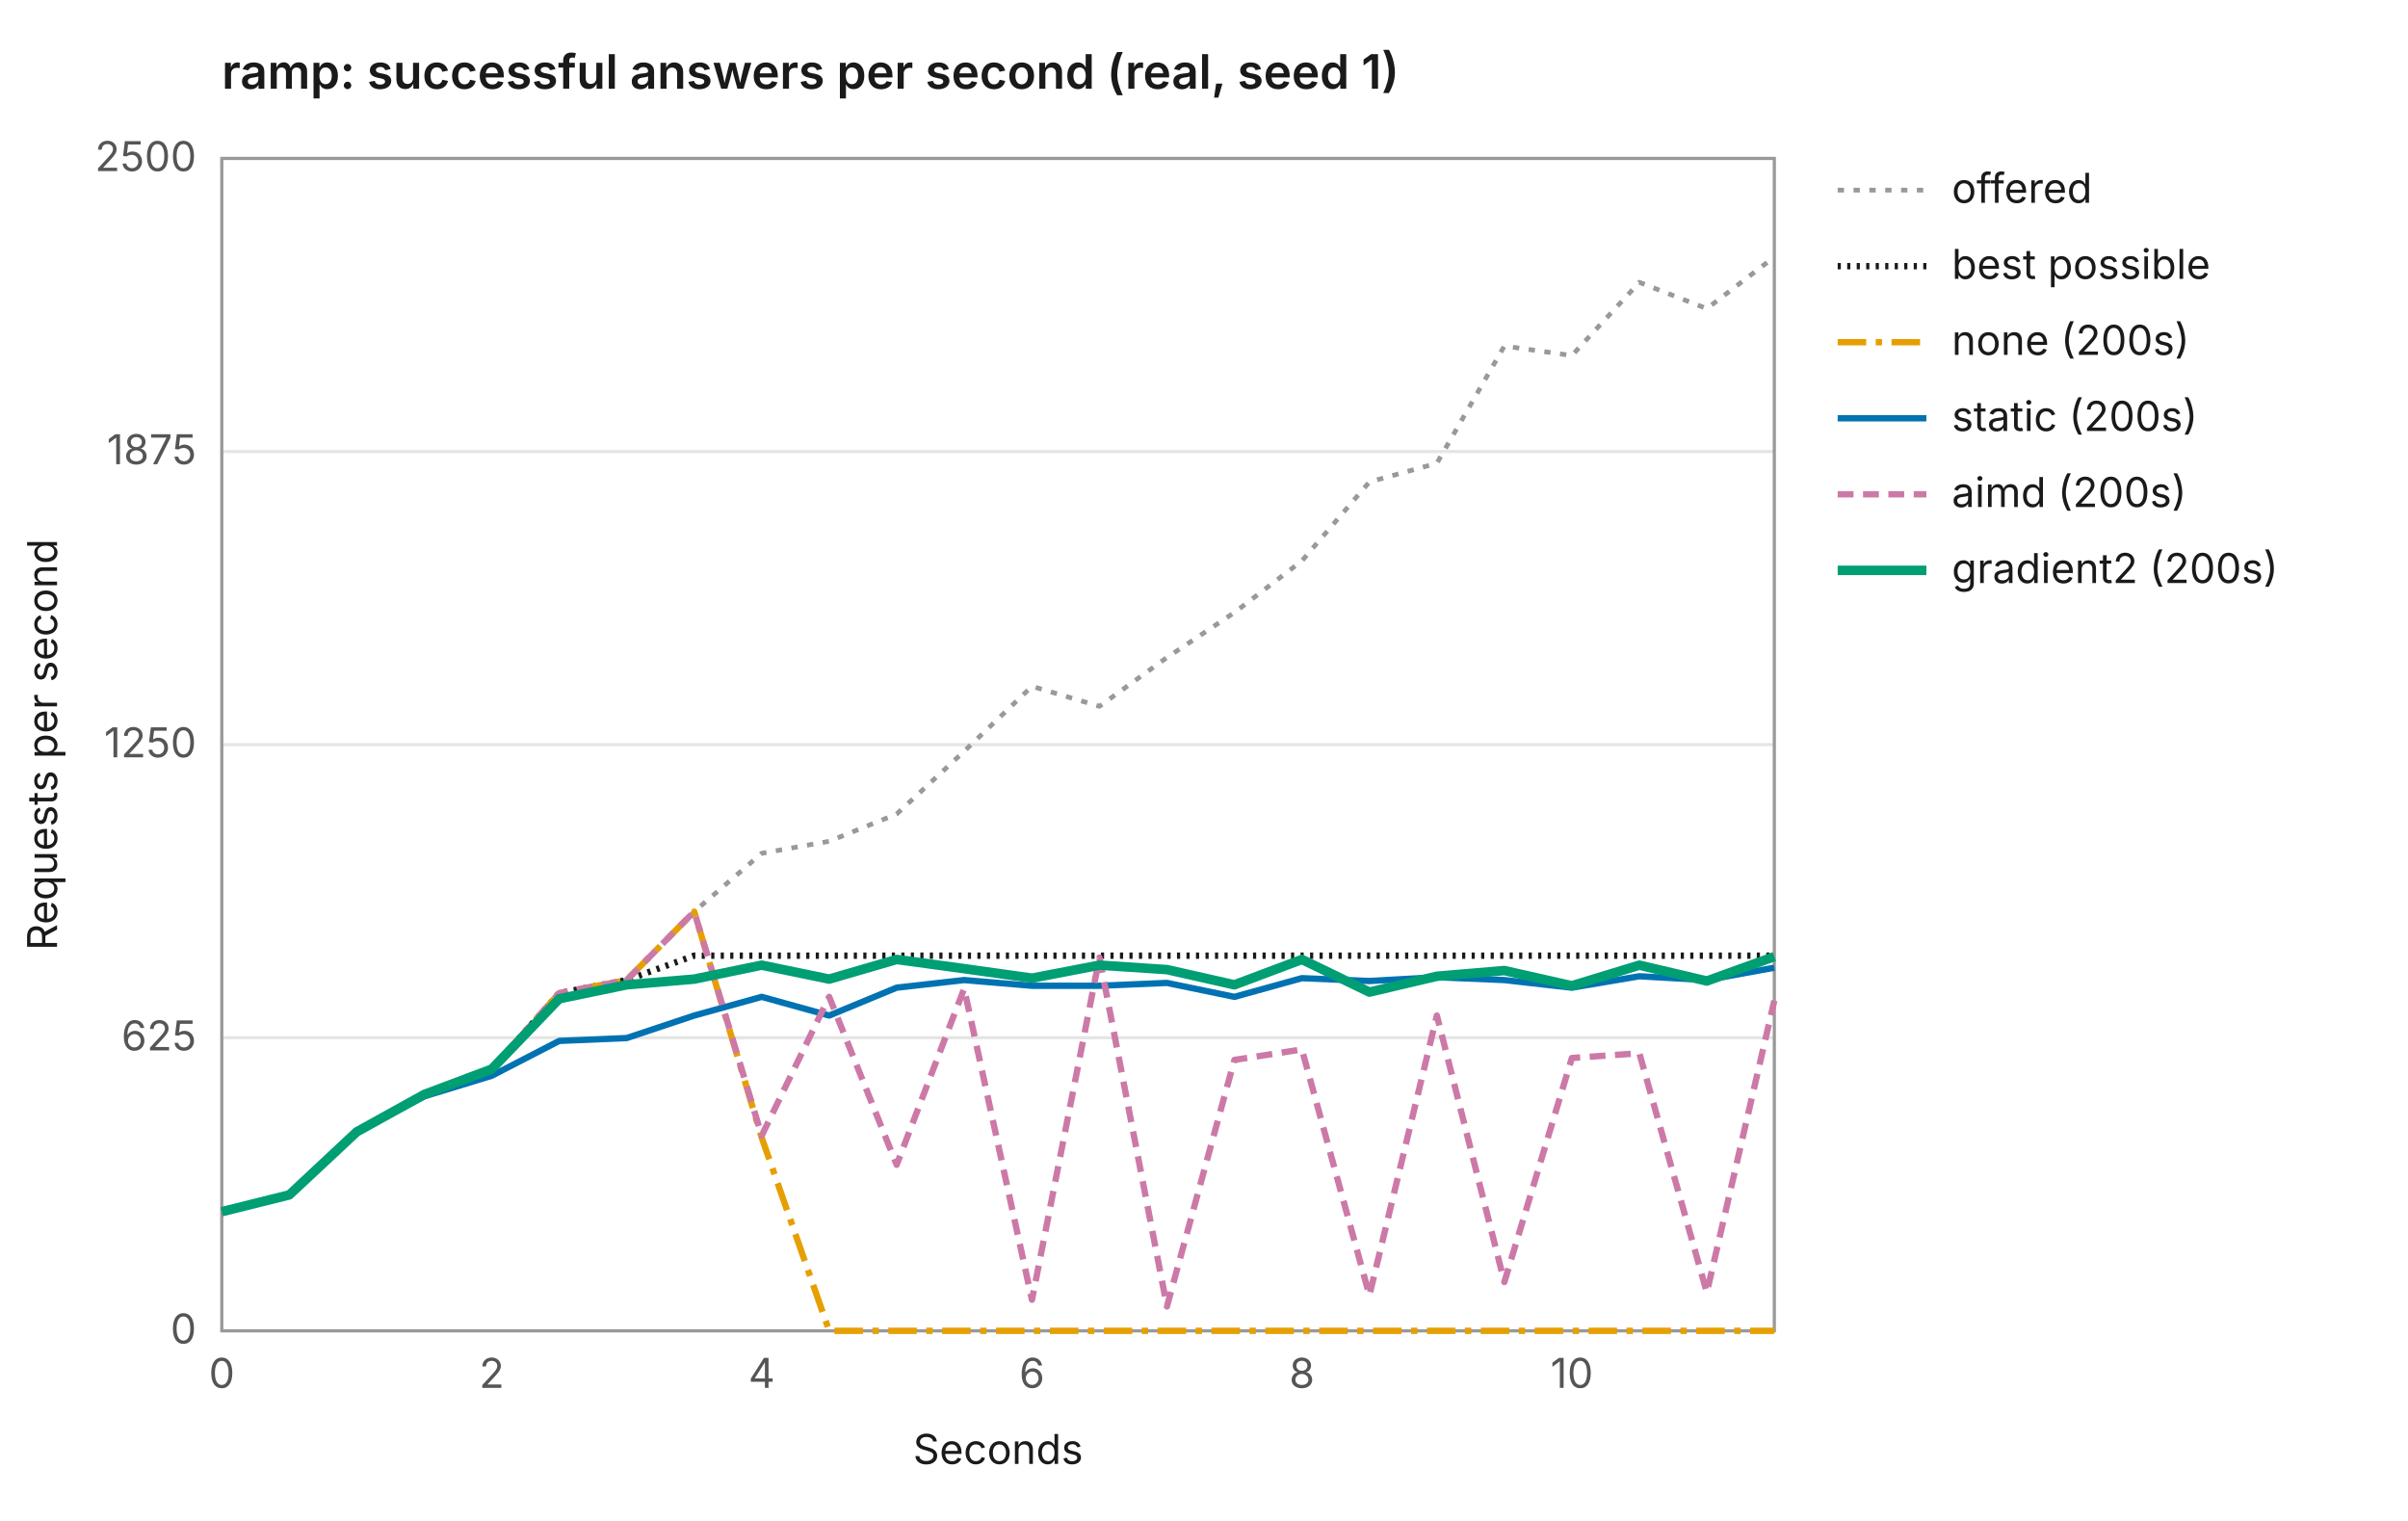
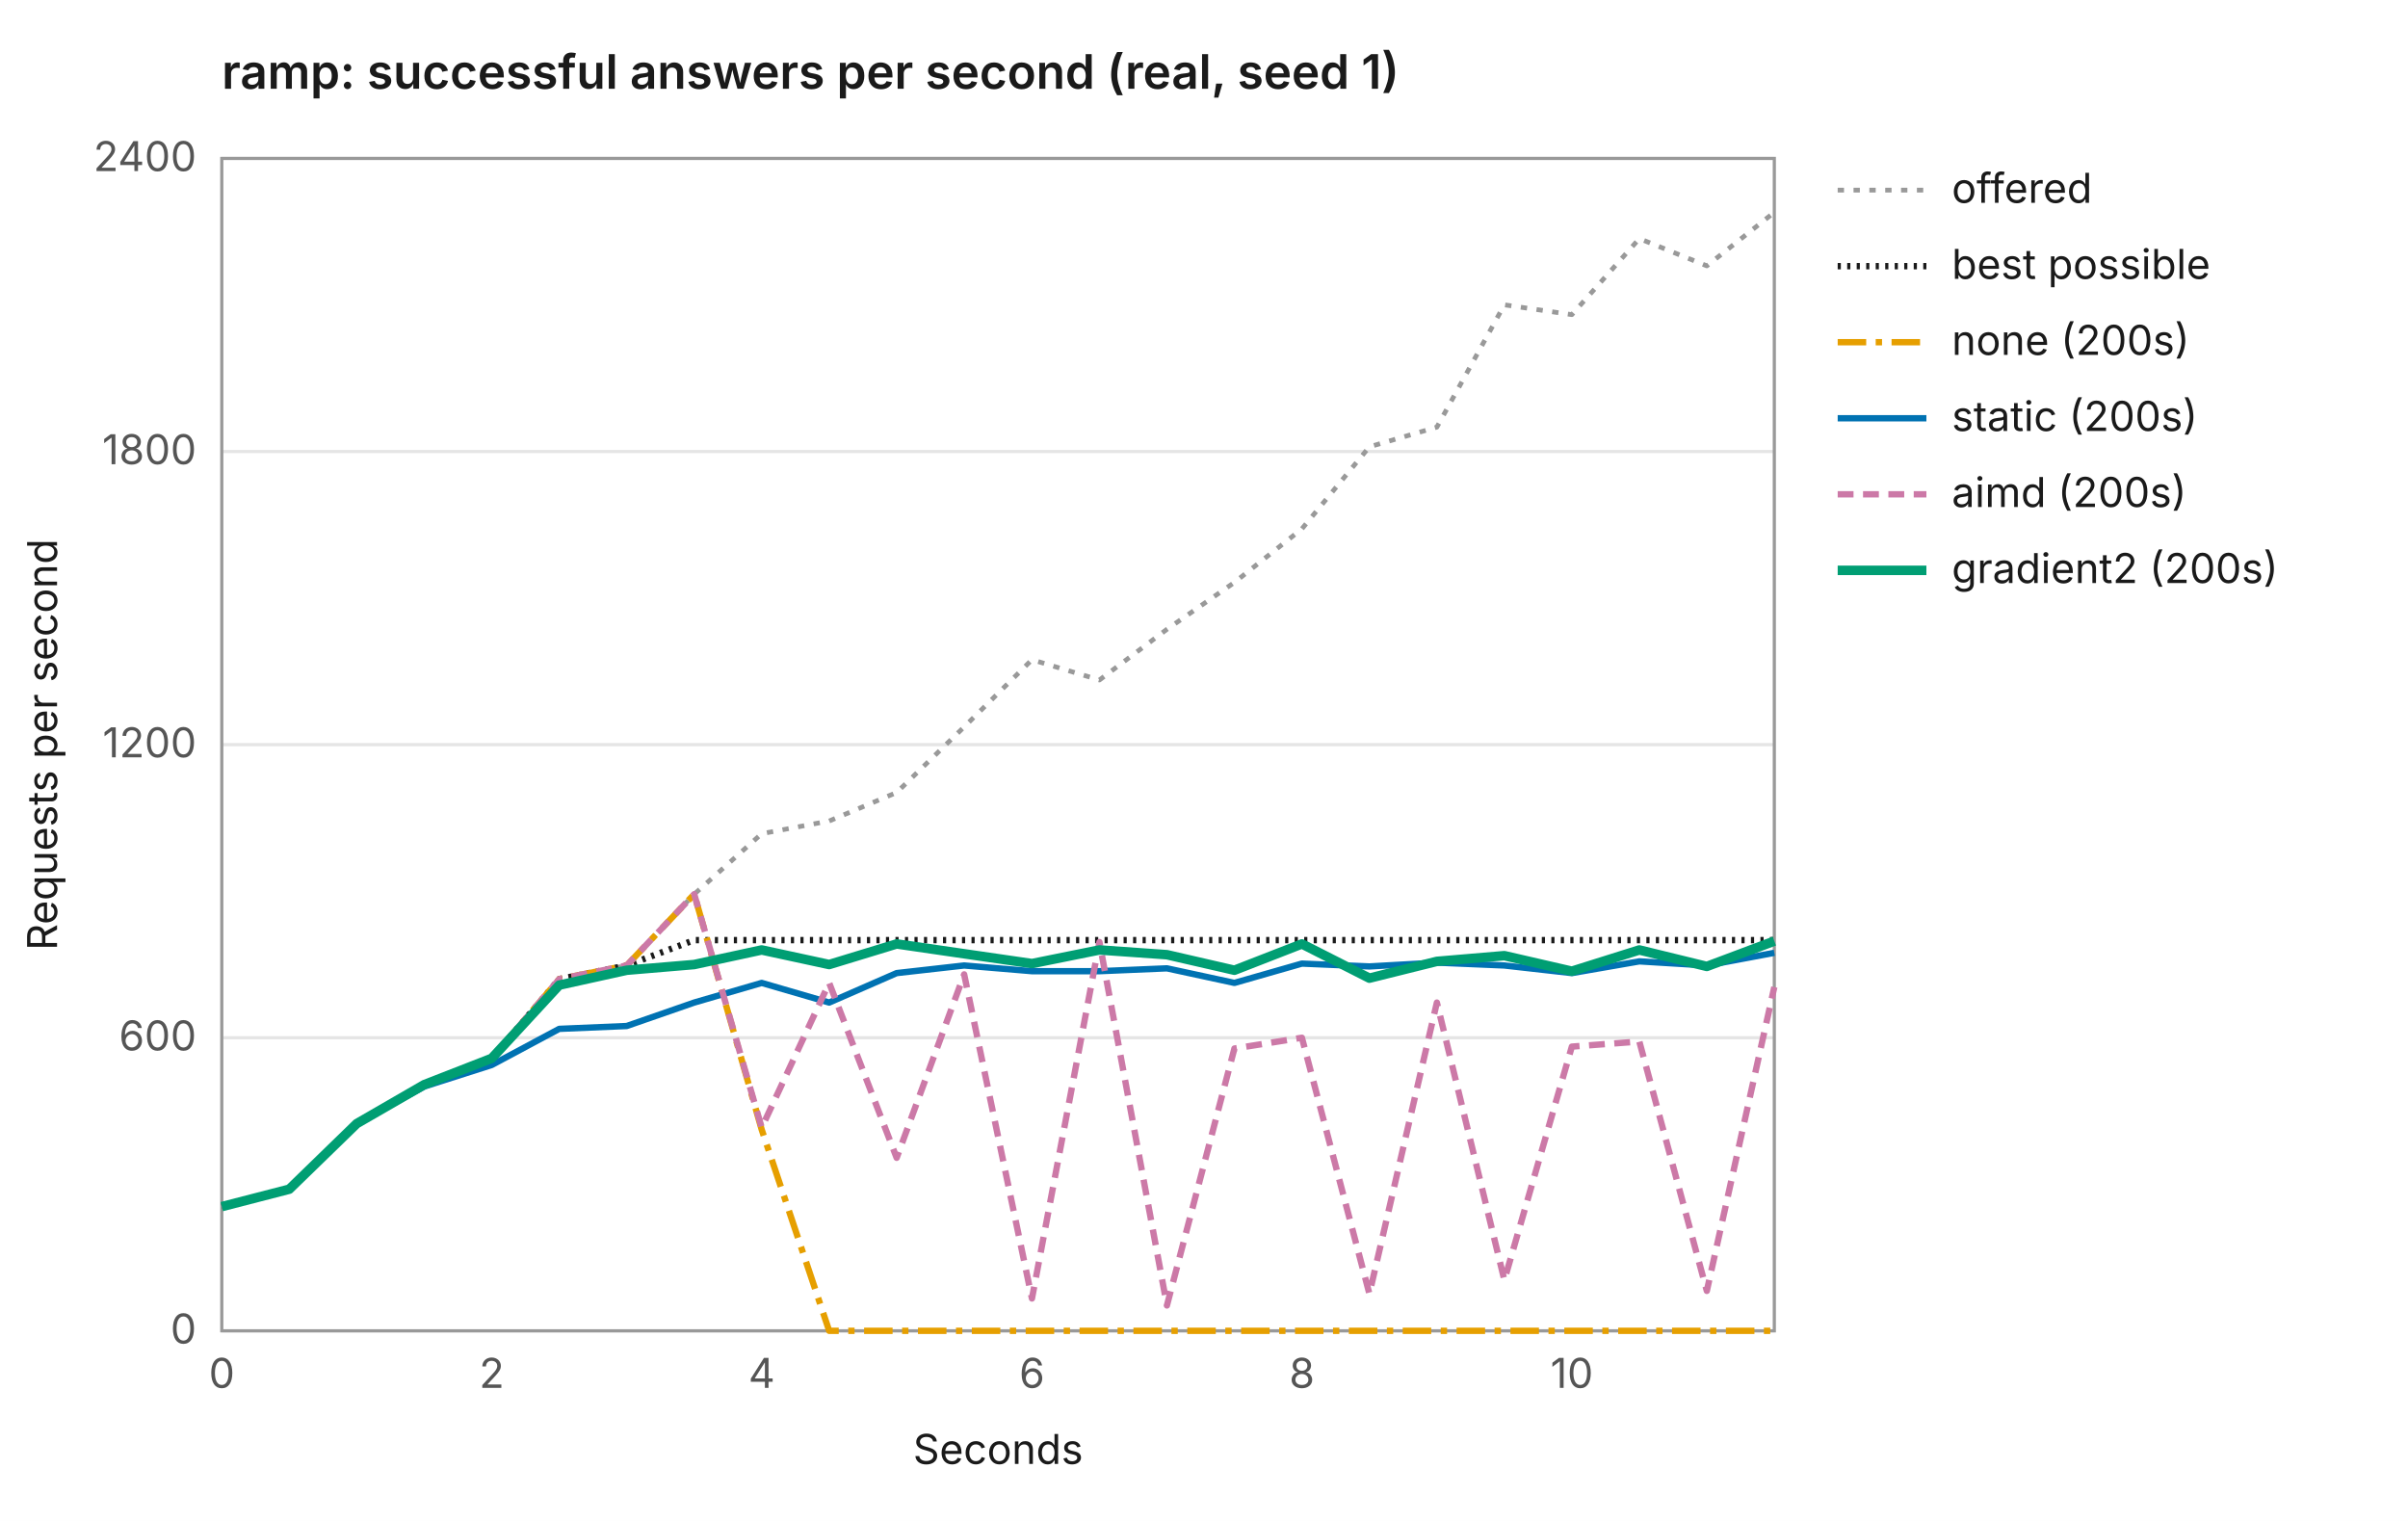
<svg xmlns="http://www.w3.org/2000/svg" viewBox="0 0 760 480" font-family="Inter, system-ui, sans-serif" font-size="13" role="img" aria-label="ramp: successful answers per second (real, seed 1)">
  <rect width="760" height="480" fill="#ffffff" />
  <text x="70" y="28" font-size="15" font-weight="600" fill="#1a1a1a">ramp: successful answers per second (real, seed 1)</text>
  <line x1="70" x2="560.0" y1="420.0" y2="420.0" stroke="#e5e5e5" />
  <text x="62.0" y="424.0" text-anchor="end" fill="#555">0</text>
  <line x1="70" x2="560.0" y1="327.5" y2="327.5" stroke="#e5e5e5" />
-   <text x="62.0" y="331.5" text-anchor="end" fill="#555">625</text>
+   <text x="62.0" y="331.5" text-anchor="end" fill="#555">600</text>
  <line x1="70" x2="560.0" y1="235.0" y2="235.0" stroke="#e5e5e5" />
-   <text x="62.0" y="239.0" text-anchor="end" fill="#555">1250</text>
+   <text x="62.0" y="239.0" text-anchor="end" fill="#555">1200</text>
  <line x1="70" x2="560.0" y1="142.5" y2="142.5" stroke="#e5e5e5" />
-   <text x="62.0" y="146.5" text-anchor="end" fill="#555">1875</text>
+   <text x="62.0" y="146.5" text-anchor="end" fill="#555">1800</text>
  <line x1="70" x2="560.0" y1="50.0" y2="50.0" stroke="#e5e5e5" />
-   <text x="62.0" y="54.0" text-anchor="end" fill="#555">2500</text>
+   <text x="62.0" y="54.0" text-anchor="end" fill="#555">2400</text>
  <text x="70.0" y="438.0" text-anchor="middle" fill="#555">0</text>
  <text x="155.2" y="438.0" text-anchor="middle" fill="#555">2</text>
  <text x="240.4" y="438.0" text-anchor="middle" fill="#555">4</text>
  <text x="325.7" y="438.0" text-anchor="middle" fill="#555">6</text>
  <text x="410.9" y="438.0" text-anchor="middle" fill="#555">8</text>
  <text x="496.1" y="438.0" text-anchor="middle" fill="#555">10</text>
  <rect x="70" y="50" width="490" height="370" fill="none" stroke="#999" />
  <text x="315.0" y="462.0" text-anchor="middle" fill="#1a1a1a">Seconds</text>
  <text transform="translate(18 235.0) rotate(-90)" text-anchor="middle" fill="#1a1a1a">Requests per second</text>
  <g>
-     <polyline points="70.0,382.4 91.3,377.1 112.6,357.2 133.9,345.4 155.2,337.4 176.5,313.4 197.8,309.3 219.1,287.7 240.4,269.3 261.7,265.5 283.0,256.9 304.3,237.1 325.7,216.6 347.0,222.9 368.3,207.5 389.6,193.3 410.9,177.0 432.2,152.1 453.5,146.2 474.8,109.2 496.1,112.2 517.4,89.1 538.7,97.4 560.0,81.1" fill="none" stroke="#999999" stroke-width="1.5" stroke-dasharray="2 3" stroke-linejoin="round" />
+     <polyline points="70.0,380.8 91.3,375.3 112.6,354.6 133.9,342.3 155.2,334.0 176.5,309.0 197.8,304.7 219.1,282.2 240.4,263.1 261.7,259.1 283.0,250.1 304.3,229.4 325.7,208.2 347.0,214.6 368.3,198.6 389.6,183.8 410.9,166.9 432.2,141.0 453.5,134.8 474.8,96.2 496.1,99.3 517.4,75.3 538.7,83.9 560.0,67.0" fill="none" stroke="#999999" stroke-width="1.5" stroke-dasharray="2 3" stroke-linejoin="round" />
  </g>
  <g>
-     <polyline points="70.0,382.4 91.3,377.1 112.6,357.2 133.9,345.4 155.2,337.4 176.5,313.4 197.8,309.3 219.1,301.6 240.4,301.6 261.7,301.6 283.0,301.6 304.3,301.6 325.7,301.6 347.0,301.6 368.3,301.6 389.6,301.6 410.9,301.6 432.2,301.6 453.5,301.6 474.8,301.6 496.1,301.6 517.4,301.6 538.7,301.6 560.0,301.6" fill="none" stroke="#1a1a1a" stroke-width="2" stroke-dasharray="1 2" stroke-linejoin="round" />
+     <polyline points="70.0,380.8 91.3,375.3 112.6,354.6 133.9,342.3 155.2,334.0 176.5,309.0 197.8,304.7 219.1,296.7 240.4,296.7 261.7,296.7 283.0,296.7 304.3,296.7 325.7,296.7 347.0,296.7 368.3,296.7 389.6,296.7 410.9,296.7 432.2,296.7 453.5,296.7 474.8,296.7 496.1,296.7 517.4,296.7 538.7,296.7 560.0,296.7" fill="none" stroke="#1a1a1a" stroke-width="2" stroke-dasharray="1 2" stroke-linejoin="round" />
  </g>
  <g>
-     <polyline points="70.0,382.4 91.3,377.1 112.6,357.2 133.9,345.4 155.2,337.4 176.5,313.4 197.8,309.3 219.1,287.7 240.4,359.0 261.7,420.0 283.0,420.0 304.3,420.0 325.7,420.0 347.0,420.0 368.3,420.0 389.6,420.0 410.9,420.0 432.2,420.0 453.5,420.0 474.8,420.0 496.1,420.0 517.4,420.0 538.7,420.0 560.0,420.0" fill="none" stroke="#E69F00" stroke-width="2" stroke-dasharray="9 3 2 3" stroke-linejoin="round" />
+     <polyline points="70.0,380.8 91.3,375.3 112.6,354.6 133.9,342.3 155.2,334.0 176.5,309.0 197.8,304.7 219.1,282.2 240.4,356.5 261.7,420.0 283.0,420.0 304.3,420.0 325.7,420.0 347.0,420.0 368.3,420.0 389.6,420.0 410.9,420.0 432.2,420.0 453.5,420.0 474.8,420.0 496.1,420.0 517.4,420.0 538.7,420.0 560.0,420.0" fill="none" stroke="#E69F00" stroke-width="2" stroke-dasharray="9 3 2 3" stroke-linejoin="round" />
  </g>
  <g>
-     <polyline points="70.0,382.4 91.3,377.1 112.6,357.2 133.9,346.0 155.2,339.5 176.5,328.5 197.8,327.6 219.1,320.5 240.4,314.6 261.7,320.5 283.0,311.7 304.3,309.3 325.7,311.1 347.0,311.1 368.3,310.2 389.6,314.6 410.9,308.7 432.2,309.6 453.5,308.4 474.8,309.3 496.1,311.7 517.4,308.1 538.7,309.3 560.0,305.4" fill="none" stroke="#0072B2" stroke-width="2" stroke-linejoin="round" />
+     <polyline points="70.0,380.8 91.3,375.3 112.6,354.6 133.9,342.9 155.2,336.1 176.5,324.7 197.8,323.8 219.1,316.4 240.4,310.2 261.7,316.4 283.0,307.1 304.3,304.7 325.7,306.5 347.0,306.5 368.3,305.6 389.6,310.2 410.9,304.1 432.2,305.0 453.5,303.8 474.8,304.7 496.1,307.1 517.4,303.4 538.7,304.7 560.0,300.7" fill="none" stroke="#0072B2" stroke-width="2" stroke-linejoin="round" />
  </g>
  <g>
-     <polyline points="70.0,382.4 91.3,377.1 112.6,357.2 133.9,345.4 155.2,337.4 176.5,313.4 197.8,309.3 219.1,287.7 240.4,358.4 261.7,314.6 283.0,367.6 304.3,312.0 325.7,410.2 347.0,302.2 368.3,412.3 389.6,334.5 410.9,331.2 432.2,408.8 453.5,320.5 474.8,404.6 496.1,333.9 517.4,332.4 538.7,407.9 560.0,315.8" fill="none" stroke="#CC79A7" stroke-width="2" stroke-dasharray="5 3" stroke-linejoin="round" />
+     <polyline points="70.0,380.8 91.3,375.3 112.6,354.6 133.9,342.3 155.2,334.0 176.5,309.0 197.8,304.7 219.1,282.2 240.4,355.9 261.7,310.2 283.0,365.4 304.3,307.5 325.7,409.8 347.0,297.3 368.3,412.0 389.6,330.9 410.9,327.5 432.2,408.3 453.5,316.4 474.8,404.0 496.1,330.3 517.4,328.7 538.7,407.4 560.0,311.5" fill="none" stroke="#CC79A7" stroke-width="2" stroke-dasharray="5 3" stroke-linejoin="round" />
  </g>
  <g>
-     <polyline points="70.0,382.4 91.3,377.1 112.6,357.2 133.9,345.4 155.2,337.4 176.5,315.2 197.8,310.8 219.1,309.0 240.4,304.6 261.7,309.0 283.0,302.8 304.3,305.7 325.7,308.7 347.0,304.6 368.3,306.0 389.6,310.8 410.9,302.8 432.2,313.1 453.5,308.1 474.8,306.3 496.1,311.1 517.4,304.6 538.7,309.6 560.0,301.9" fill="none" stroke="#009E73" stroke-width="3" stroke-linejoin="round" />
+     <polyline points="70.0,380.8 91.3,375.3 112.6,354.6 133.9,342.3 155.2,334.0 176.5,310.9 197.8,306.2 219.1,304.4 240.4,299.8 261.7,304.4 283.0,297.9 304.3,301.0 325.7,304.1 347.0,299.8 368.3,301.3 389.6,306.2 410.9,297.9 432.2,308.7 453.5,303.4 474.8,301.6 496.1,306.5 517.4,299.8 538.7,305.0 560.0,297.0" fill="none" stroke="#009E73" stroke-width="3" stroke-linejoin="round" />
  </g>
  <line x1="580.0" x2="608.0" y1="60.0" y2="60.0" stroke="#999999" stroke-width="1.5" stroke-dasharray="2 3" />
  <text x="616.0" y="64.0" fill="#1a1a1a">offered</text>
  <line x1="580.0" x2="608.0" y1="84.0" y2="84.0" stroke="#1a1a1a" stroke-width="2" stroke-dasharray="1 2" />
  <text x="616.0" y="88.0" fill="#1a1a1a">best possible</text>
  <line x1="580.0" x2="608.0" y1="108.0" y2="108.0" stroke="#E69F00" stroke-width="2" stroke-dasharray="9 3 2 3" />
  <text x="616.0" y="112.0" fill="#1a1a1a">none (200s)</text>
  <line x1="580.0" x2="608.0" y1="132.0" y2="132.0" stroke="#0072B2" stroke-width="2" />
  <text x="616.0" y="136.0" fill="#1a1a1a">static (200s)</text>
  <line x1="580.0" x2="608.0" y1="156.0" y2="156.0" stroke="#CC79A7" stroke-width="2" stroke-dasharray="5 3" />
  <text x="616.0" y="160.0" fill="#1a1a1a">aimd (200s)</text>
  <line x1="580.0" x2="608.0" y1="180.0" y2="180.0" stroke="#009E73" stroke-width="3" />
  <text x="616.0" y="184.0" fill="#1a1a1a">gradient2 (200s)</text>
</svg>
